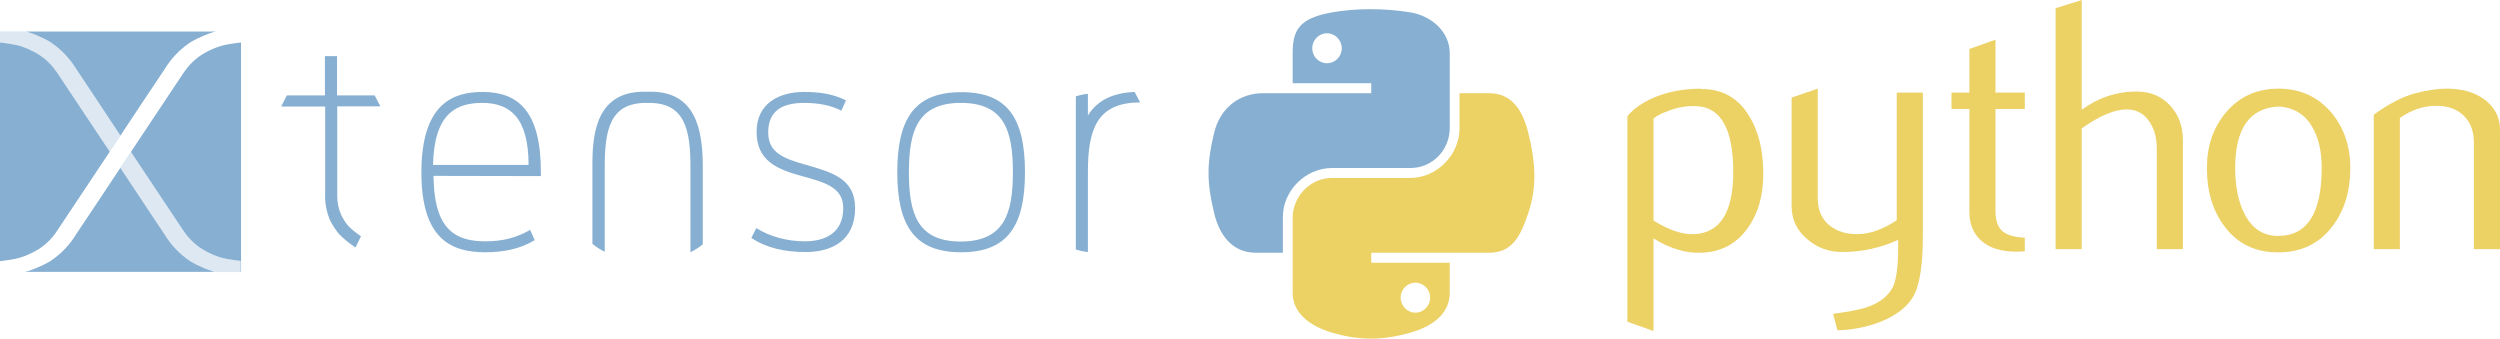
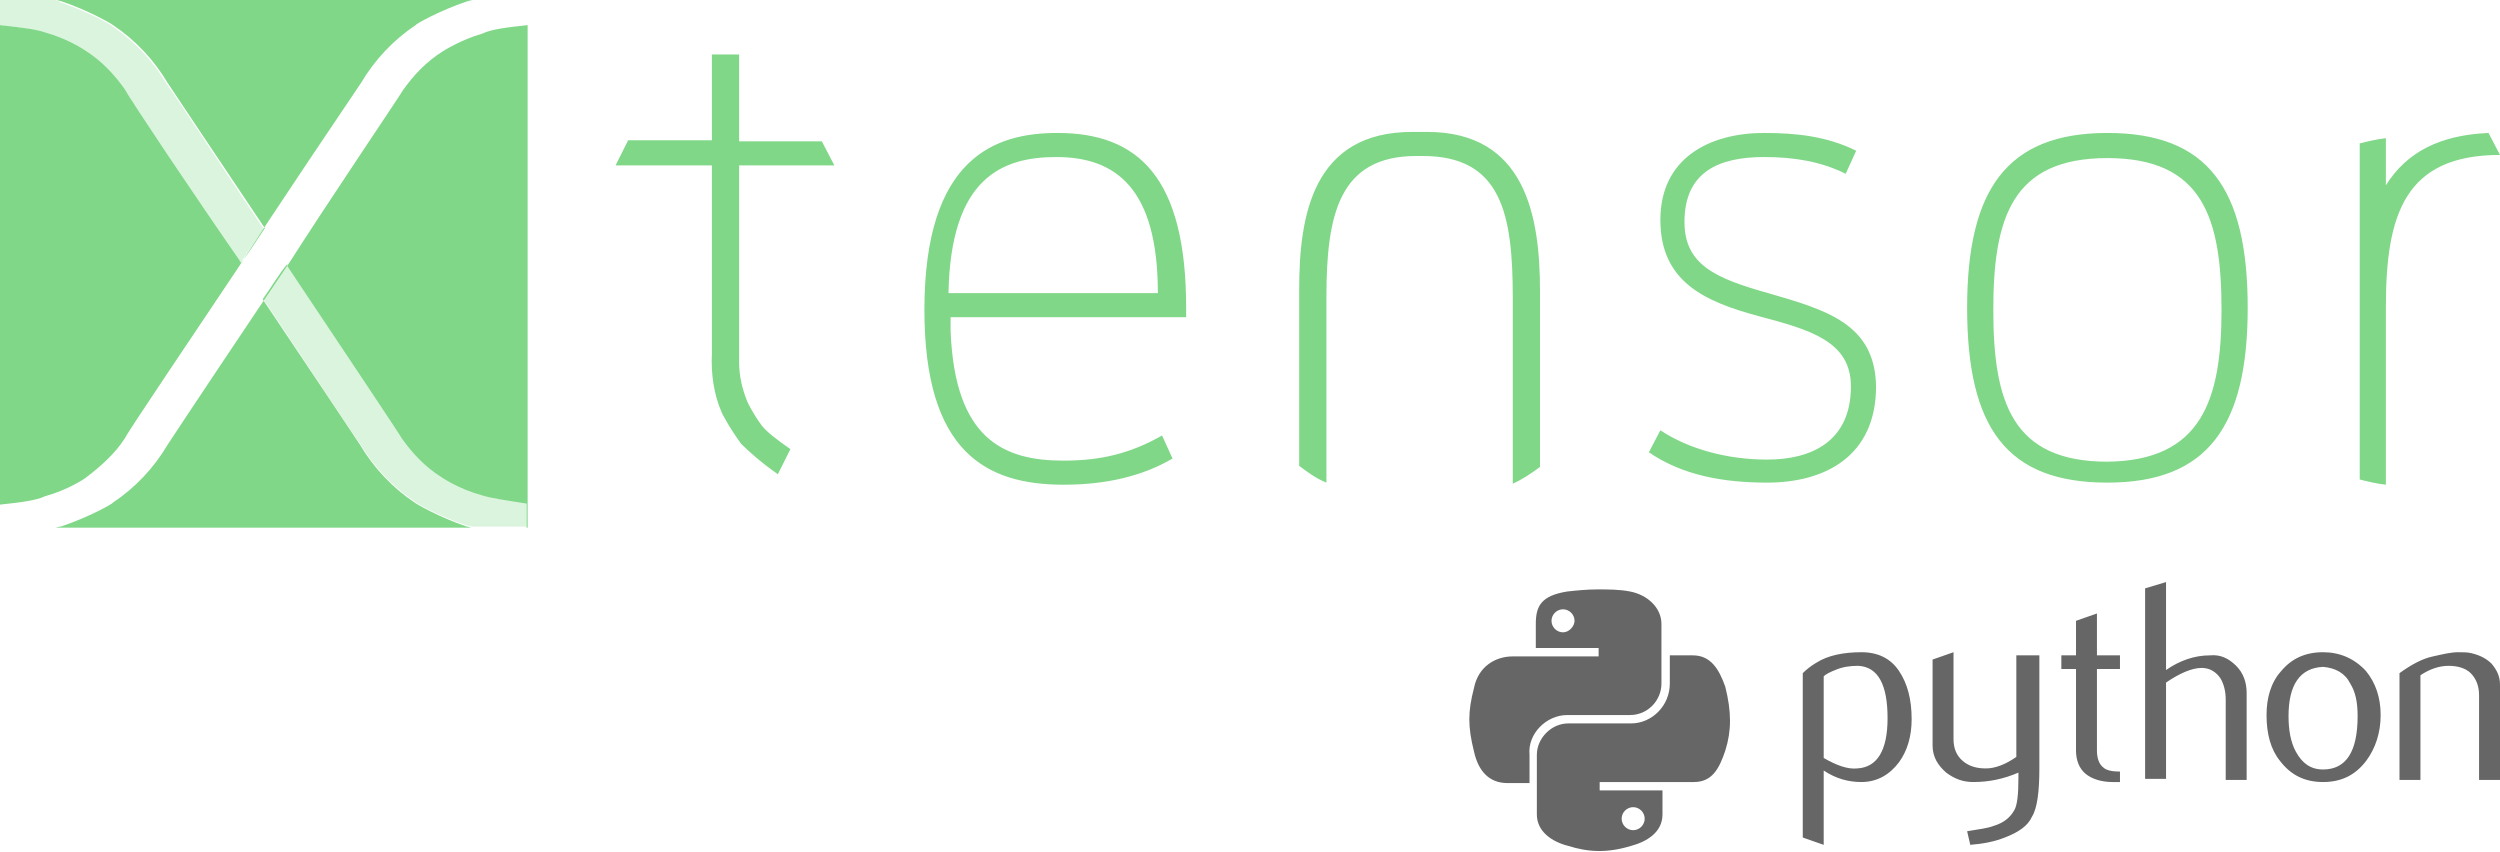
- <svg xmlns="http://www.w3.org/2000/svg" xmlns:xlink="http://www.w3.org/1999/xlink" version="1.1" id="Calque_1" x="0px" y="0px" viewBox="0 0 1096.367 148.495" xml:space="preserve" width="1096.367" height="148.495">
-   <defs id="defs11">
-     <radialGradient cx="61.519" cy="132.286" r="29.037" fx="61.519" fy="132.286" id="radialGradient1480" xlink:href="#linearGradient2795" gradientUnits="userSpaceOnUse" gradientTransform="matrix(2.2482417e-8,-0.3084284,1.355673,4.8736626e-7,412.4108,172.8244)" />
-     <linearGradient id="linearGradient2795">
-       <stop style="stop-color:#b8b8b8;stop-opacity:0.498" offset="0" id="stop2797" />
-       <stop style="stop-color:#7f7f7f;stop-opacity:0" offset="1" id="stop2799" />
-     </linearGradient>
-     <linearGradient x1="150.961" y1="192.352" x2="112.031" y2="137.273" id="linearGradient1475" xlink:href="#linearGradient4671" gradientUnits="userSpaceOnUse" gradientTransform="matrix(0.7230916,0,0,0.7300727,510.7304,-11.01198)" />
-     <linearGradient id="linearGradient4671">
-       <stop style="stop-color:#ffd43b;stop-opacity:1" offset="0" id="stop4673" />
-       <stop style="stop-color:#ffe873;stop-opacity:1" offset="1" id="stop4675" />
-     </linearGradient>
-     <linearGradient x1="26.649" y1="20.604" x2="135.665" y2="114.398" id="linearGradient1478" xlink:href="#linearGradient4689" gradientUnits="userSpaceOnUse" gradientTransform="matrix(0.7230916,0,0,0.7300727,510.7304,-11.01198)" />
-     <linearGradient id="linearGradient4689">
-       <stop style="stop-color:#5a9fd4;stop-opacity:1" offset="0" id="stop4691" />
-       <stop style="stop-color:#306998;stop-opacity:1" offset="1" id="stop4693" />
-     </linearGradient>
-   </defs>
-   <style type="text/css" id="style3">
- 	.st0{fill:#7DDB85;}
- 	.st1{fill:#D8F8D7;}
+ <svg xmlns="http://www.w3.org/2000/svg" version="1.1" id="Calque_1" x="0px" y="0px" viewBox="0 0 238.8 81.3" style="enable-background:new 0 0 238.8 81.3;" xml:space="preserve">
+   <style type="text/css">
+ 	.st0{fill:#666666;}
+ 	.st1{fill:#7FD787;}
+ 	.st2{opacity:0.28;fill:#7FD787;enable-background:new    ;}
</style>
-   <path style="fill:#86afd2;fill-opacity:1" d="M 11.33 13.826 C 11.628 13.893 11.932 13.96 12.199 14.027 C 17.799 15.827 22.4 18.527 22.5 18.727 C 26.9 21.727 30.6 25.627 33.4 30.227 C 34.4 31.627 45.101 47.828 52.801 59.428 C 51.001 62.128 49.4 64.627 48.1 66.527 C 48 66.327 47.901 66.227 47.801 66.027 C 39.901 54.127 25.9 33.127 24.9 31.627 C 22.9 28.727 20.3 26.028 17 23.928 C 17 23.928 13.5 21.627 9 20.227 C 7.2 19.627 4.1 19.127 0 18.627 L 0 114.527 C 4.1 114.027 7.2 113.528 9 112.928 C 13.5 111.528 17 109.227 17 109.227 C 20.4 107.027 23 104.328 24.9 101.428 C 25.9 99.928 39.901 78.927 47.801 67.027 C 54.401 57.027 70.999 32.026 72.199 30.326 C 74.999 25.726 78.7 21.826 83.1 18.826 C 83.2 18.626 87.8 15.927 93.4 14.127 L 94.6 13.826 L 11.33 13.826 z M 105.699 18.627 C 101.599 19.127 98.499 19.627 96.699 20.227 C 91.999 21.627 88.6 23.928 88.6 23.928 C 85.3 26.028 82.699 28.727 80.699 31.627 C 79.699 33.127 65.701 54.127 57.801 66.027 C 51.201 76.027 34.6 101.027 33.4 102.727 C 30.6 107.327 26.9 111.227 22.5 114.227 C 22.4 114.427 17.799 117.128 12.199 118.928 L 11 119.227 L 94.199 119.227 L 93.4 119.027 C 87.8 117.227 83.2 114.526 83.1 114.326 C 78.7 111.326 74.999 107.426 72.199 102.826 C 71.199 101.426 60.501 85.227 52.801 73.627 C 54.601 70.927 56.2 68.427 57.5 66.527 C 57.6 66.727 57.699 66.827 57.699 67.027 C 65.599 78.927 79.6 99.928 80.6 101.428 C 82.6 104.328 85.2 107.027 88.5 109.127 C 88.5 109.127 92 111.426 96.5 112.826 C 98.3 113.426 101.4 113.928 105.5 114.428 L 105.5 119.227 L 105.699 119.227 L 105.699 18.627 z M 142.5 24.627 L 142.5 41.826 L 125.801 41.826 L 123.301 46.727 L 142.6 46.727 L 142.6 84.428 C 142.4 88.528 143.1 92.527 144.5 96.027 C 144.5 96.227 146.1 99.527 148.6 102.527 C 149.9 103.927 152.4 106.227 155.9 108.527 L 158.301 103.627 C 155.601 101.727 153.699 100.127 152.699 99.027 C 150.599 96.627 149.5 93.928 149.5 93.928 C 148.4 91.428 147.9 88.628 147.9 85.928 L 147.9 46.627 L 166.801 46.627 L 164.301 41.826 L 147.801 41.826 L 147.801 24.627 L 142.5 24.627 z M 282.4 40.227 C 262.5 40.227 259.801 56.927 259.801 71.627 L 259.801 106.928 C 261.401 108.328 263.299 109.428 265.199 110.428 L 265.199 73.326 C 265.199 56.726 267.601 45.127 283.301 45.127 L 284.699 45.127 C 300.299 45.127 302.801 56.726 302.801 73.326 L 302.801 110.627 C 304.701 109.627 306.599 108.527 308.199 107.127 L 308.199 71.826 C 307.999 56.926 305.1 40.227 285.4 40.227 L 282.4 40.227 z M 211.6 40.326 C 199.3 40.326 184.801 44.827 184.801 75.627 C 184.801 104.227 197.299 110.627 212.699 110.627 C 220.999 110.627 228.2 109.126 234.5 105.326 L 232.5 100.826 C 226.2 104.426 220.201 105.826 212.801 105.826 C 200.601 105.826 190.999 101.426 190.199 79.826 L 190.1 77.127 L 237.1 77.227 L 237.199 77.326 L 237.199 75.527 C 237.199 49.027 227.5 40.326 211.6 40.326 z M 352.6 40.326 C 341.8 40.326 331.801 45.226 331.801 57.826 C 331.801 70.426 340.7 74.227 351.4 77.127 C 361.5 79.927 369.801 82.027 369.801 91.227 C 369.801 102.227 361.8 105.826 353 105.826 C 345.1 105.826 337.499 103.727 331.699 100.027 L 329.5 104.326 C 336.2 108.826 344.401 110.527 353.301 110.527 C 364.901 110.527 375 105.427 375 91.227 C 375 78.527 365.2 75.626 353.6 72.326 C 343.1 69.426 336.9 66.727 336.9 58.027 C 336.9 48.027 343.799 45.127 352.699 45.127 C 358.499 45.127 364.1 46.027 369 48.527 L 371 44.027 C 365.1 41.027 358.8 40.326 352.6 40.326 z M 497.6 40.326 C 487.8 40.726 481.2 44.127 477.1 50.627 L 477.1 41.127 C 475.2 41.327 473.501 41.727 471.801 42.227 L 471.801 109.428 C 473.401 109.928 475.2 110.327 477.1 110.527 L 477.1 75.727 L 477.1 75.326 C 477.1 57.026 480.9 44.928 499.9 44.928 L 500 44.928 L 497.6 40.326 z M 421.5 40.428 C 401.4 40.428 393.5 51.627 393.5 75.527 C 393.5 99.427 401.4 110.627 421.5 110.627 C 441.6 110.627 449.5 99.427 449.5 75.527 C 449.5 51.527 441.6 40.328 421.5 40.428 z M 211.5 45.127 C 223.6 45.127 231.801 51.526 231.801 72.326 L 189.9 72.326 C 190.4 49.326 200.5 45.127 211.5 45.127 z M 421.4 45.127 C 440.4 45.127 444.199 57.227 444.199 75.527 C 444.199 93.727 440.4 105.828 421.4 105.928 C 402.4 105.928 398.6 93.827 398.6 75.527 C 398.6 57.227 402.5 45.127 421.4 45.127 z M 166.801 46.727 L 166.9 46.928 L 166.9 46.727 L 166.801 46.727 z " id="path5" />
-   <path id="path46" style="fill:#ecd164;fill-opacity:1" d="m 760.115,75.412 c 0,-18.718 -5.337,-28.328 -16.012,-28.854 -4.247,-0.2 -8.394,0.476 -12.429,2.042 -3.22,1.153 -5.387,2.293 -6.528,3.445 l 0,44.678 c 6.828,4.285 12.892,6.277 18.179,5.964 11.188,-0.739 16.789,-9.823 16.789,-27.275 z m 13.168,0.777 c 0,9.509 -2.23,17.403 -6.716,23.68 -4.999,7.104 -11.928,10.762 -20.786,10.963 -6.678,0.213 -13.556,-1.879 -20.635,-6.264 l 0,40.606 -11.451,-4.084 0,-90.133 c 1.879,-2.305 4.297,-4.285 7.229,-5.964 6.816,-3.972 15.097,-6.014 24.845,-6.114 l 0.163,0.163 c 8.908,-0.113 15.774,3.546 20.598,10.963 4.498,6.803 6.753,15.523 6.753,26.185 z" />
-   <path id="path48" style="fill:#ecd164;fill-opacity:1" d="m 843.27,102.837 c 0,12.754 -1.278,21.587 -3.834,26.499 -2.568,4.911 -7.455,8.833 -14.671,11.752 -5.851,2.305 -12.178,3.558 -18.969,3.771 l -1.892,-7.217 c 6.903,-0.94 11.765,-1.879 14.584,-2.819 5.55,-1.879 9.359,-4.761 11.451,-8.62 1.679,-3.145 2.506,-9.146 2.506,-18.029 l 0,-2.982 c -7.831,3.558 -16.037,5.325 -24.619,5.325 -5.638,0 -10.612,-1.767 -14.897,-5.325 -4.811,-3.871 -7.217,-8.783 -7.217,-14.734 l 0,-47.66 11.451,-3.922 0,47.973 c 0,5.124 1.654,9.071 4.961,11.84 3.308,2.769 7.593,4.097 12.842,3.997 5.25,-0.113 10.875,-2.142 16.851,-6.114 l 0,-55.967 11.451,0 0,62.231 z" />
-   <path id="path50" style="fill:#ecd164;fill-opacity:1" d="m 887.973,110.204 c -1.366,0.113 -2.619,0.163 -3.771,0.163 -6.477,0 -11.527,-1.541 -15.135,-4.636 -3.596,-3.095 -5.4,-7.367 -5.4,-12.817 l 0,-45.104 -7.843,0 0,-7.204 7.843,0 0,-19.132 11.439,-4.072 0,23.204 12.867,0 0,7.204 -12.867,0 0,44.791 c 0,4.297 1.153,7.342 3.458,9.121 1.98,1.466 5.124,2.305 9.409,2.518 l 0,5.964 z" />
-   <path id="path52" style="fill:#ecd164;fill-opacity:1" d="m 957.308,109.265 -11.451,0 0,-44.202 c 0,-4.498 -1.052,-8.369 -3.145,-11.602 -2.418,-3.658 -5.776,-5.488 -10.086,-5.488 -5.25,0 -11.815,2.769 -19.695,8.307 l 0,52.985 -11.451,0 0,-105.656 L 912.931,0 l 0,48.124 c 7.317,-5.325 15.31,-7.993 23.993,-7.993 6.064,0 10.975,2.042 14.734,6.114 3.771,4.072 5.651,9.146 5.651,15.21 l 0,47.81 0,0 z" />
-   <path id="path54" style="fill:#ecd164;fill-opacity:1" d="m 1018.174,73.607 c 0,-7.192 -1.366,-13.13 -4.084,-17.829 -3.232,-5.726 -8.257,-8.745 -15.047,-9.058 -12.554,0.727 -18.818,9.722 -18.818,26.962 0,7.906 1.303,14.509 3.934,19.808 3.358,6.753 8.394,10.086 15.11,9.973 12.604,-0.1 18.906,-10.048 18.906,-29.856 z m 12.541,0.075 c 0,10.236 -2.619,18.756 -7.843,25.559 -5.751,7.618 -13.694,11.439 -23.83,11.439 -10.048,0 -17.879,-3.821 -23.529,-11.439 -5.124,-6.803 -7.68,-15.323 -7.68,-25.559 0,-9.622 2.769,-17.716 8.307,-24.306 5.851,-6.991 13.544,-10.499 23.053,-10.499 9.509,0 17.252,3.508 23.216,10.499 5.538,6.59 8.307,14.684 8.307,24.306 z" />
-   <path id="path56" style="fill:#ecd164;fill-opacity:1" d="m 1096.367,109.265 -11.451,0 0,-46.708 c 0,-5.124 -1.541,-9.121 -4.623,-12.003 -3.082,-2.869 -7.192,-4.26 -12.316,-4.147 -5.438,0.1 -10.612,1.879 -15.523,5.325 l 0,57.533 -11.451,0 0,-58.949 c 6.59,-4.799 12.654,-7.931 18.192,-9.397 5.225,-1.366 9.835,-2.042 13.807,-2.042 2.719,0 5.275,0.263 7.68,0.789 4.498,1.04 8.156,2.969 10.975,5.801 3.145,3.132 4.711,6.891 4.711,11.289 l 0,52.509 z" />
-   <path id="path1948" style="fill:#86afd2;fill-opacity:1" d="m 600.593,4.031 c -5.892,0.027 -11.518,0.53 -16.469,1.406 -14.584,2.577 -17.232,7.97 -17.232,17.915 l 0,13.135 34.465,0 0,4.378 -34.465,0 -12.934,0 c -10.016,0 -18.787,6.02 -21.53,17.473 -3.164,13.128 -3.305,21.32 0,35.027 2.45,10.203 8.301,17.473 18.317,17.473 l 11.85,0 0,-15.746 c 0,-11.376 9.843,-21.41 21.53,-21.41 l 34.425,0 c 9.583,0 17.232,-7.89 17.232,-17.514 l 0,-32.818 c 0,-9.34 -7.879,-16.356 -17.232,-17.915 C 612.628,4.452 606.485,4.004 600.593,4.031 Z M 581.954,14.596 c 3.56,0 6.467,2.955 6.467,6.588 0,3.62 -2.907,6.548 -6.467,6.548 -3.573,-1e-6 -6.467,-2.927 -6.467,-6.548 0,-3.633 2.894,-6.588 6.467,-6.588 z" />
-   <path id="path1950" style="fill:#ecd164;fill-opacity:1" d="m 640.079,40.866 0,15.304 c 0,11.865 -10.059,21.852 -21.53,21.852 l -34.425,0 c -9.43,0 -17.232,8.07 -17.232,17.514 l 0,32.818 c 0,9.34 8.122,14.834 17.232,17.514 10.91,3.208 21.371,3.788 34.425,0 8.677,-2.512 17.232,-7.568 17.232,-17.514 l 0,-13.135 -34.425,0 0,-4.378 34.425,0 17.232,0 c 10.016,0 13.749,-6.987 17.232,-17.473 3.598,-10.796 3.445,-21.178 0,-35.027 -2.475,-9.971 -7.203,-17.473 -17.232,-17.473 l -12.934,0 z m -19.361,83.109 c 3.573,2e-5 6.467,2.927 6.467,6.548 0,3.633 -2.894,6.588 -6.467,6.588 -3.56,0 -6.467,-2.955 -6.467,-6.588 2e-5,-3.62 2.907,-6.548 6.467,-6.548 z" />
-   <path class="st1" d="m 57.5,66.527 c -1.3,1.9 -2.9,4.4 -4.7,7.1 7.7,11.6 18.4,27.8 19.4,29.2 2.8,4.6 6.5,8.5 10.9,11.5 0.1,0.2 4.7,2.9 10.3,4.7 0.4,0.1 0.8,0.2 1.2,0.3 l 10.9,0 0,-4.9 c -4.1,-0.5 -7.2,-1 -9,-1.6 -4.5,-1.4 -8,-3.7 -8,-3.7 -3.3,-2.1 -5.9,-4.8 -7.9,-7.7 -1,-1.5 -15,-22.5 -22.9,-34.4 l 0,0 c 0,-0.2 -0.1,-0.3 -0.2,-0.5 m -46.6,-52.8 -10.9,0 0,4.9 c 4.1,0.5 7.2,1 9,1.6 4.5,1.4 8,3.7 8,3.7 3.3,2.1 5.9,4.8 7.9,7.7 1,1.5 15,22.5 22.9,34.4 l 0,0 c 0.1,0.2 0.2,0.3 0.3,0.5 1.3,-1.9 2.9,-4.4 4.7,-7.1 -7.7,-11.6 -18.4,-27.8 -19.4,-29.2 -2.8,-4.6 -6.5,-8.5 -10.9,-11.5 -0.1,-0.2 -4.7,-2.9 -10.3,-4.7 -0.4,-0.1 -0.8,-0.2 -1.3,-0.3" id="path7-3" style="fill:#86afd2;fill-opacity:0.278" />
+   <g>
+     <path class="st0" d="M177.8,62.3L177.8,62.3c-1.7,0-3.2,0.3-4.3,1c-0.5,0.3-0.9,0.6-1.3,1v15.7l2,0.7v-7.1c1.2,0.8,2.4,1.1,3.6,1.1   c1.5,0,2.7-0.7,3.6-1.9c0.8-1.1,1.2-2.5,1.2-4.1h0c0-1.9-0.4-3.4-1.2-4.6C180.6,62.9,179.4,62.3,177.8,62.3z M177.4,73.4   c-0.9,0.1-2-0.3-3.2-1v-7.8c0.2-0.2,0.6-0.4,1.1-0.6c0.7-0.3,1.4-0.4,2.2-0.4c1.9,0.1,2.8,1.8,2.8,5   C180.3,71.7,179.3,73.3,177.4,73.4z M192.8,62.6h2v10.8c0,2.2-0.2,3.8-0.7,4.6c-0.4,0.9-1.3,1.5-2.6,2c-1,0.4-2.1,0.6-3.3,0.7   l-0.3-1.3c1.2-0.2,2-0.3,2.5-0.5c1-0.3,1.6-0.8,2-1.5c0.3-0.5,0.4-1.6,0.4-3.1v-0.5c-1.4,0.6-2.8,0.9-4.3,0.9c-1,0-1.8-0.3-2.6-0.9   c-0.8-0.7-1.3-1.5-1.3-2.6V63l2-0.7v8.3c0,0.9,0.3,1.6,0.9,2.1c0.6,0.5,1.3,0.7,2.2,0.7c0.9,0,1.9-0.4,2.9-1.1V62.6z M200.3,62.6   h2.2v1.3h-2.2v7.8c0,0.7,0.2,1.3,0.6,1.6c0.3,0.3,0.9,0.4,1.6,0.4v1c-0.2,0-0.5,0-0.7,0c-1.1,0-2-0.3-2.6-0.8   c-0.6-0.5-0.9-1.3-0.9-2.2v-7.8h-1.4v-1.3h1.4v-3.3l2-0.7V62.6z M213.6,63.6c0.7,0.7,1,1.6,1,2.6v8.3h-2v-7.7c0-0.8-0.2-1.5-0.5-2   c-0.4-0.6-1-1-1.8-1c-0.9,0-2.1,0.5-3.4,1.4v9.2h-2V56.2l2-0.6v8.4c1.3-0.9,2.7-1.4,4.2-1.4C212.1,62.5,212.9,62.9,213.6,63.6z    M221.9,62.3c-1.7,0-3,0.6-4,1.8c-1,1.1-1.4,2.6-1.4,4.2c0,1.8,0.4,3.3,1.3,4.4c1,1.3,2.3,2,4.1,2c1.8,0,3.1-0.7,4.1-2   c0.9-1.2,1.4-2.7,1.4-4.4c0-1.7-0.5-3.1-1.4-4.2C224.9,62.9,223.5,62.3,221.9,62.3z M221.9,73.5c-1.2,0-2-0.6-2.6-1.7   c-0.5-0.9-0.7-2.1-0.7-3.4c0-3,1.1-4.6,3.3-4.7c1.2,0.1,2.1,0.6,2.6,1.6c0.5,0.8,0.7,1.8,0.7,3.1C225.2,71.8,224.1,73.5,221.9,73.5   z M238.8,65.4v9.1h-2v-8.1c0-0.9-0.3-1.6-0.8-2.1c-0.5-0.5-1.3-0.7-2.1-0.7c-0.9,0-1.8,0.3-2.7,0.9v10h-2V64.3   c1.1-0.8,2.2-1.4,3.2-1.6c0.9-0.2,1.7-0.4,2.4-0.4c0.5,0,0.9,0,1.3,0.1c0.8,0.2,1.4,0.5,1.9,1C238.5,64,238.8,64.6,238.8,65.4z    M149.7,68.3h6c1.7,0,3-1.4,3-3v-5.7c0-1.6-1.4-2.8-3-3.1c-1-0.2-2.1-0.2-3.1-0.2s-2,0.1-2.9,0.2c-2.5,0.4-3,1.4-3,3.1v2.3h6v0.8   h-6h-2.2c-1.7,0-3.3,1-3.7,3c-0.6,2.3-0.6,3.7,0,6.1c0.4,1.8,1.4,3,3.2,3h2.1v-2.7C145.9,70.1,147.7,68.3,149.7,68.3z M149.3,60.4   c-0.6,0-1.1-0.5-1.1-1.1c0-0.6,0.5-1.1,1.1-1.1c0.6,0,1.1,0.5,1.1,1.1C150.4,59.8,149.9,60.4,149.3,60.4z M161.7,62.6h-2.2v2.7   c0,2.1-1.7,3.8-3.7,3.8h-6c-1.6,0-3,1.4-3,3v5.7c0,1.6,1.4,2.6,3,3c1.9,0.6,3.7,0.7,6,0c1.5-0.4,3-1.3,3-3v-2.3h-6v-0.8h6h3   c1.7,0,2.4-1.2,3-3c0.6-1.9,0.6-3.7,0-6.1C164.2,63.9,163.4,62.6,161.7,62.6z M156,77.1c0.6,0,1.1,0.5,1.1,1.1   c0,0.6-0.5,1.1-1.1,1.1c-0.6,0-1.1-0.5-1.1-1.1C154.9,77.6,155.4,77.1,156,77.1z" />
+     <g>
+       <path class="st1" d="M79.7,15.9L79.7,15.9L79.7,15.9L79.7,15.9z M71.4,38.4c-0.5-1.2-0.8-2.5-0.8-3.8c0-0.9,0-18.8,0-18.8h9.1    l-1.2-2.3h-7.9V5.2h-2.6v8.2h-8l-1.2,2.4h9.2c0,0,0,17.1,0,18c-0.1,1.9,0.2,3.9,0.9,5.5c0,0.1,0.8,1.6,1.9,3.1    c0.6,0.6,1.8,1.7,3.5,2.9l1.2-2.4c-1.3-0.9-2.2-1.6-2.7-2.2C71.9,39.5,71.4,38.4,71.4,38.4z M42.3,4.9c-1.6,1-2.8,2.3-3.8,3.7    C38.1,9.3,31.4,19.2,27.7,25C24.5,29.7,16.5,41.7,16,42.5c-1.3,2.2-3.1,4.1-5.2,5.5c0,0.1-2.3,1.4-5,2.3c-0.2,0-0.4,0.1-0.5,0.1    H45c-0.1,0-0.2-0.1-0.4-0.1c-2.7-0.9-4.9-2.2-5-2.3c-2.1-1.4-3.9-3.3-5.2-5.5c-0.4-0.6-5.6-8.4-9.3-13.9c0.9-1.3,1.6-2.5,2.3-3.3    c0,0.1,0.1,0.1,0.1,0.2c3.8,5.7,10.5,15.7,10.9,16.4c1,1.4,2.2,2.7,3.8,3.7c0,0,1.6,1.1,3.8,1.7c0.9,0.3,2.4,0.5,4.3,0.8v2.3h0.1    V2.4c-1.9,0.2-3.5,0.4-4.3,0.8C44,3.8,42.3,4.9,42.3,4.9z M11.9,41.9c0.4-0.8,7.1-10.7,10.9-16.4c3.1-4.9,11.1-16.7,11.7-17.6    c1.3-2.2,3.1-4.1,5.2-5.5c0-0.1,2.3-1.4,5-2.3C44.8,0.1,45,0,45.2,0H5.4c0.1,0,0.3,0.1,0.4,0.1c2.7,0.9,4.9,2.2,5,2.3    c2.1,1.4,3.9,3.3,5.2,5.5c0.4,0.6,5.6,8.4,9.3,13.9c-0.9,1.3-1.6,2.5-2.3,3.3c0-0.1-0.1-0.1-0.1-0.2C19,19.3,12.3,9.3,11.9,8.5    c-1-1.4-2.2-2.7-3.8-3.7c0,0-1.6-1.1-3.8-1.7C3.5,2.8,1.9,2.6,0,2.4v45.8c1.9-0.2,3.5-0.4,4.3-0.8c2.2-0.6,3.8-1.7,3.8-1.7    C9.7,44.5,11,43.3,11.9,41.9z M201.3,12.7c-9.6,0-13.4,5.4-13.4,16.7c0,11.5,3.8,16.7,13.4,16.7c9.6,0,13.4-5.4,13.4-16.7    C214.7,18,210.9,12.7,201.3,12.7z M201.3,44.1c-9.1,0-10.9-5.7-10.9-14.5s1.8-14.5,10.9-14.5c9.1,0,10.9,5.7,10.9,14.5    C212.2,38.2,210.3,44,201.3,44.1z M237.7,12.7c-4.6,0.2-7.8,1.8-9.8,5v-4.5c-0.9,0.1-1.7,0.3-2.5,0.5v32.1    c0.8,0.2,1.6,0.4,2.5,0.5v-17c0-8.8,1.8-14.5,10.9-14.5l0,0L237.7,12.7z M101,12.7c-5.8,0-12.7,2.2-12.7,16.9    c0,13.6,5.9,16.7,13.3,16.7c4,0,7.5-0.8,10.4-2.5l-1-2.2c-3,1.7-5.8,2.4-9.4,2.4c-5.8,0-10.4-2.1-10.8-12.4v-1.3h22.5l0,0v-0.9    C113.3,16.9,108.7,12.7,101,12.7z M90.6,28c0.2-11,5.1-13,10.3-13c5.7,0,9.7,3,9.7,13H90.6z M136.3,12.6h-1.4    c-9.5,0-10.8,8-10.8,15v16.9c0.8,0.6,1.6,1.2,2.6,1.6V28.4c0-7.9,1.2-13.5,8.6-13.5h0.6c7.5,0,8.6,5.5,8.6,13.5v17.8    c0.9-0.4,1.8-1,2.6-1.6V27.8C147.1,20.6,145.7,12.6,136.3,12.6z M168.9,28c-5-1.4-8-2.7-8-6.8c0-4.8,3.3-6.2,7.6-6.2    c2.8,0,5.4,0.4,7.8,1.6l1-2.2c-2.8-1.4-5.8-1.7-8.8-1.7c-5.2,0-9.9,2.4-9.9,8.3s4.2,7.8,9.4,9.2c4.9,1.3,8.8,2.4,8.8,6.7    c0,5.3-3.8,7-8,7c-3.8,0-7.5-1-10.2-2.8l-1.1,2.1c3.2,2.2,7.1,2.9,11.3,2.9c5.5,0,10.4-2.5,10.4-9.2    C179.1,30.9,174.4,29.6,168.9,28z" />
+       <path class="st2" d="M27.4,25.2c-0.6,0.9-1.4,2.1-2.3,3.3c3.7,5.5,8.8,13.3,9.3,13.9c1.3,2.2,3.1,4.1,5.2,5.5c0,0.1,2.3,1.4,5,2.3    c0.2,0,0.4,0.1,0.5,0.1h5.2V48c-1.9-0.2-3.5-0.4-4.3-0.8c-2.2-0.6-3.8-1.7-3.8-1.7c-1.6-1-2.8-2.3-3.8-3.7    c-0.4-0.8-7.1-10.7-10.9-16.4l0,0C27.5,25.4,27.5,25.3,27.4,25.2 M5.2,0H0v2.4c1.9,0.2,3.5,0.4,4.3,0.8c2.2,0.6,3.8,1.7,3.8,1.7    c1.6,1,2.8,2.3,3.8,3.7C12.3,9.3,19,19.2,22.8,25l0,0c0,0.1,0.1,0.1,0.1,0.2c0.6-0.9,1.4-2.1,2.3-3.3c-3.7-5.5-8.8-13.3-9.3-13.9    c-1.3-2.2-3.1-4.1-5.2-5.5c0-0.1-2.3-1.4-5-2.3C5.6,0.1,5.4,0,5.2,0" />
+     </g>
+   </g>
</svg>
